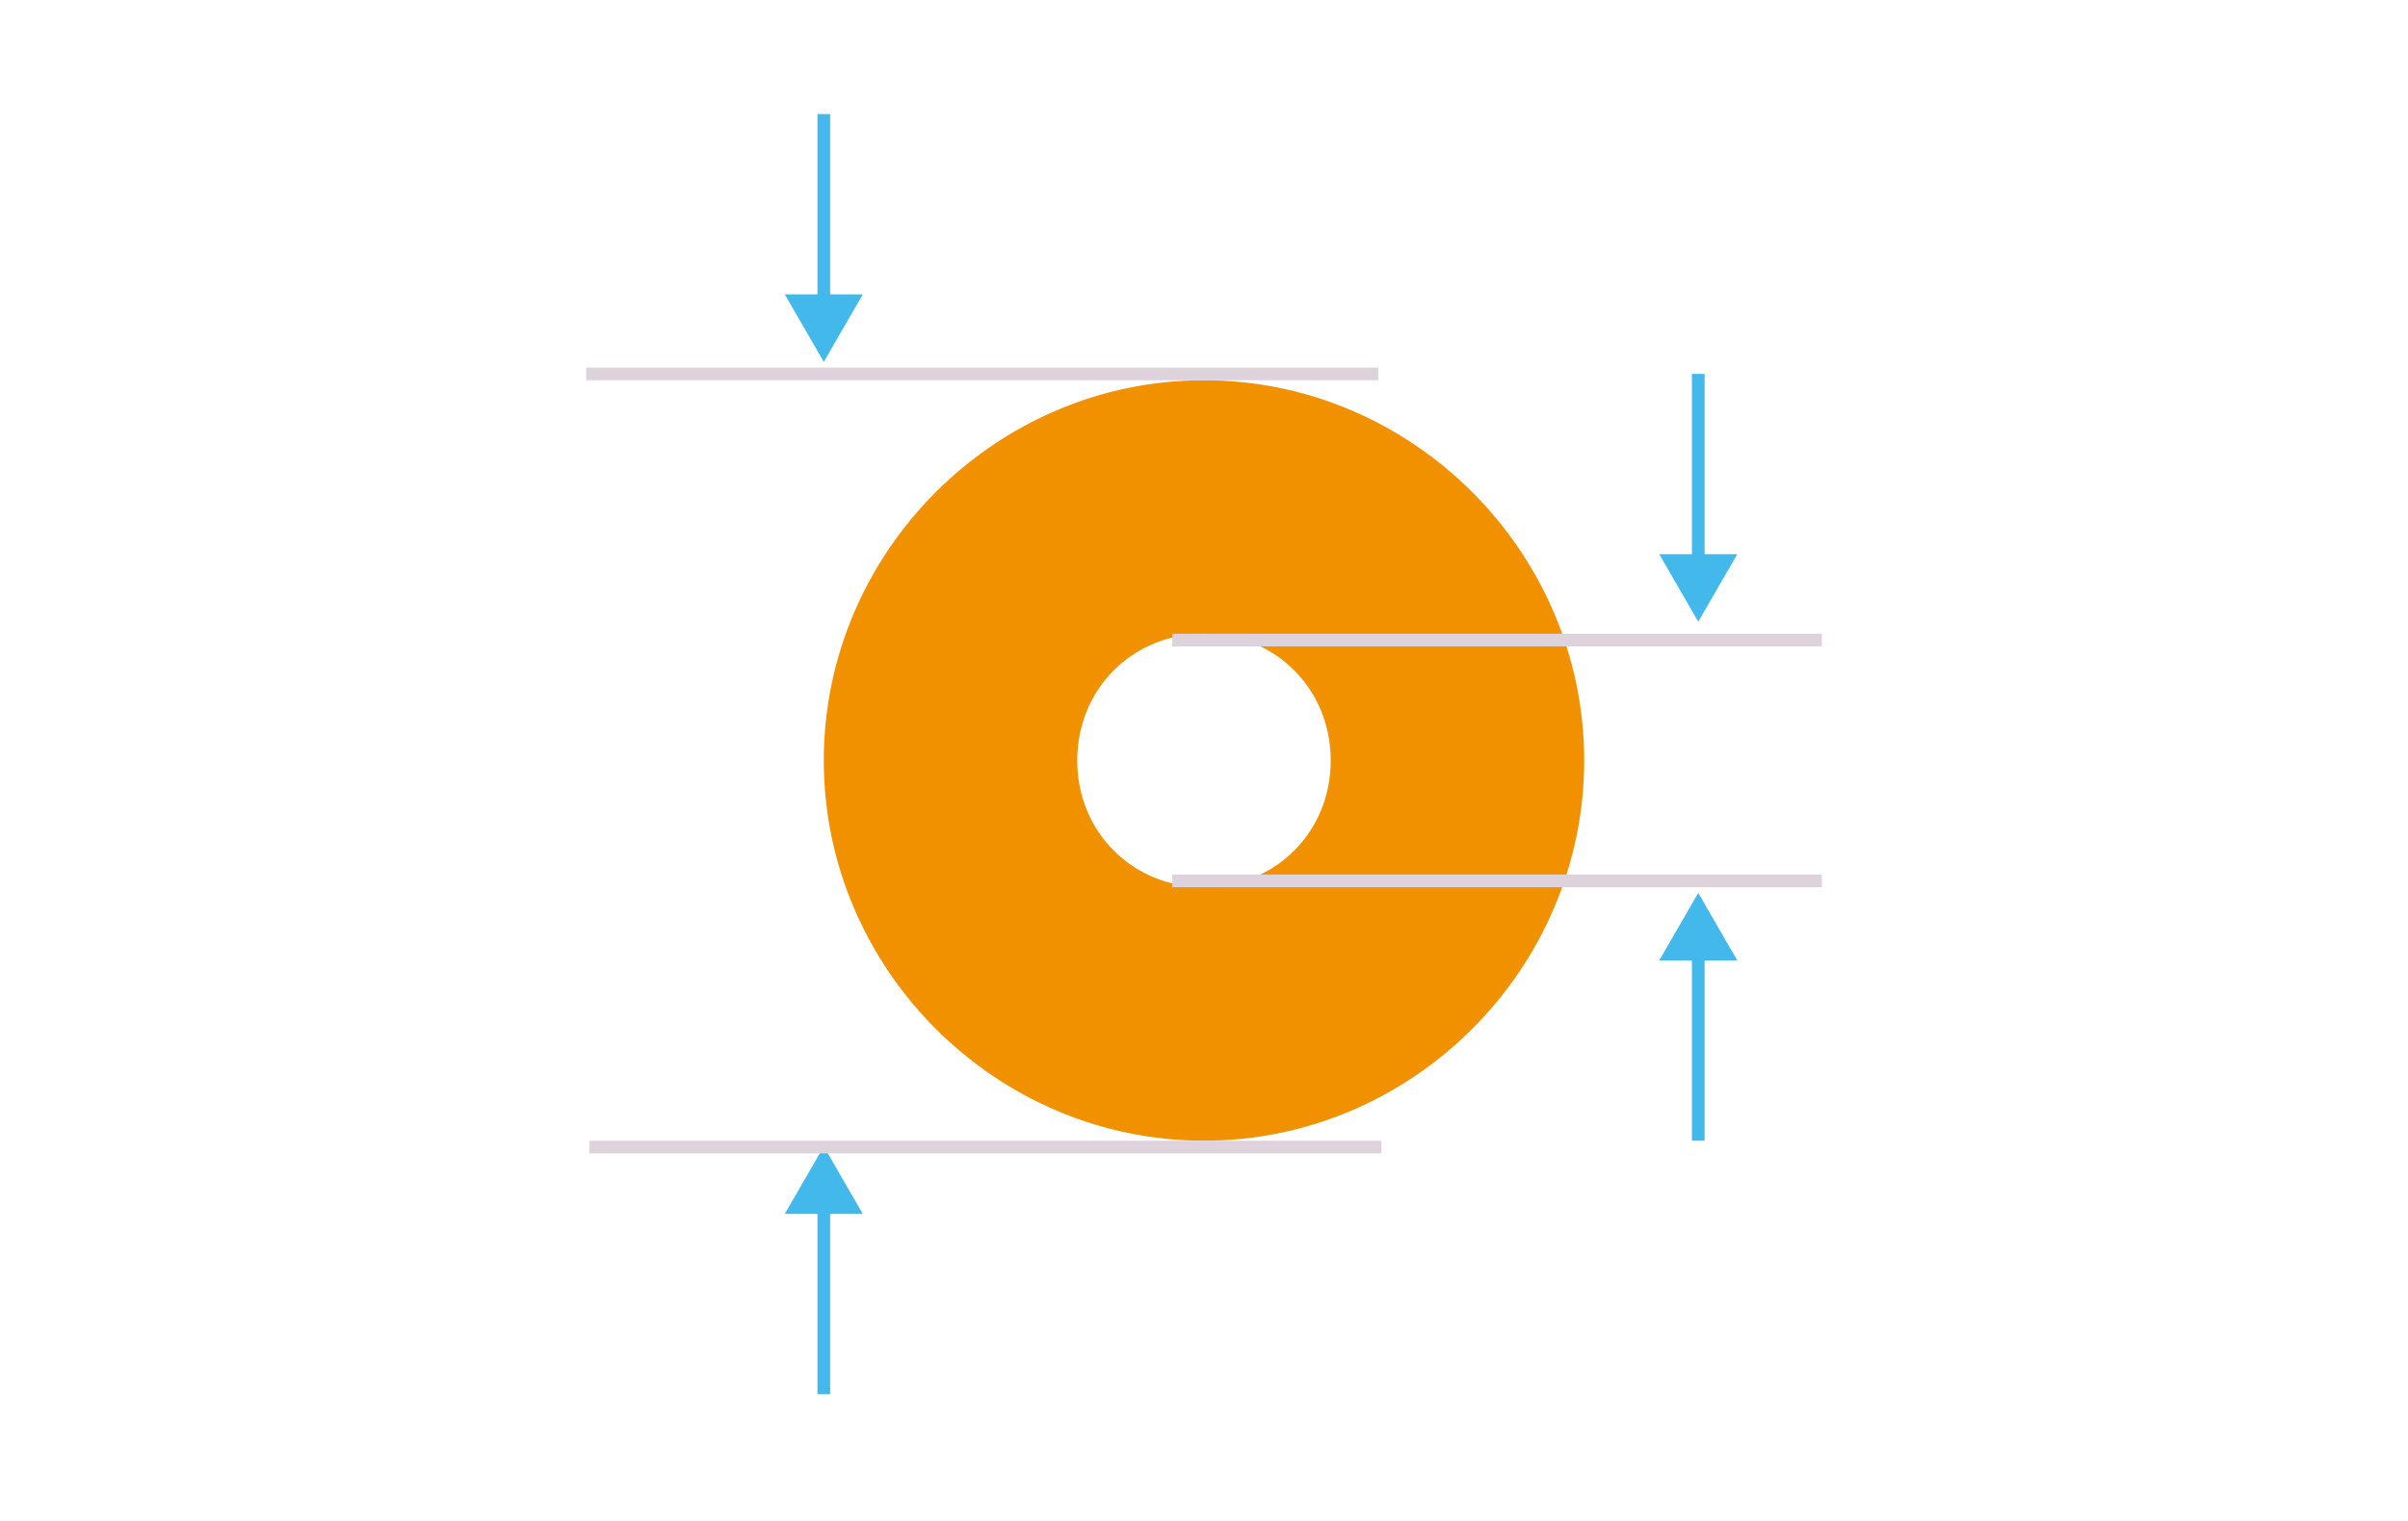
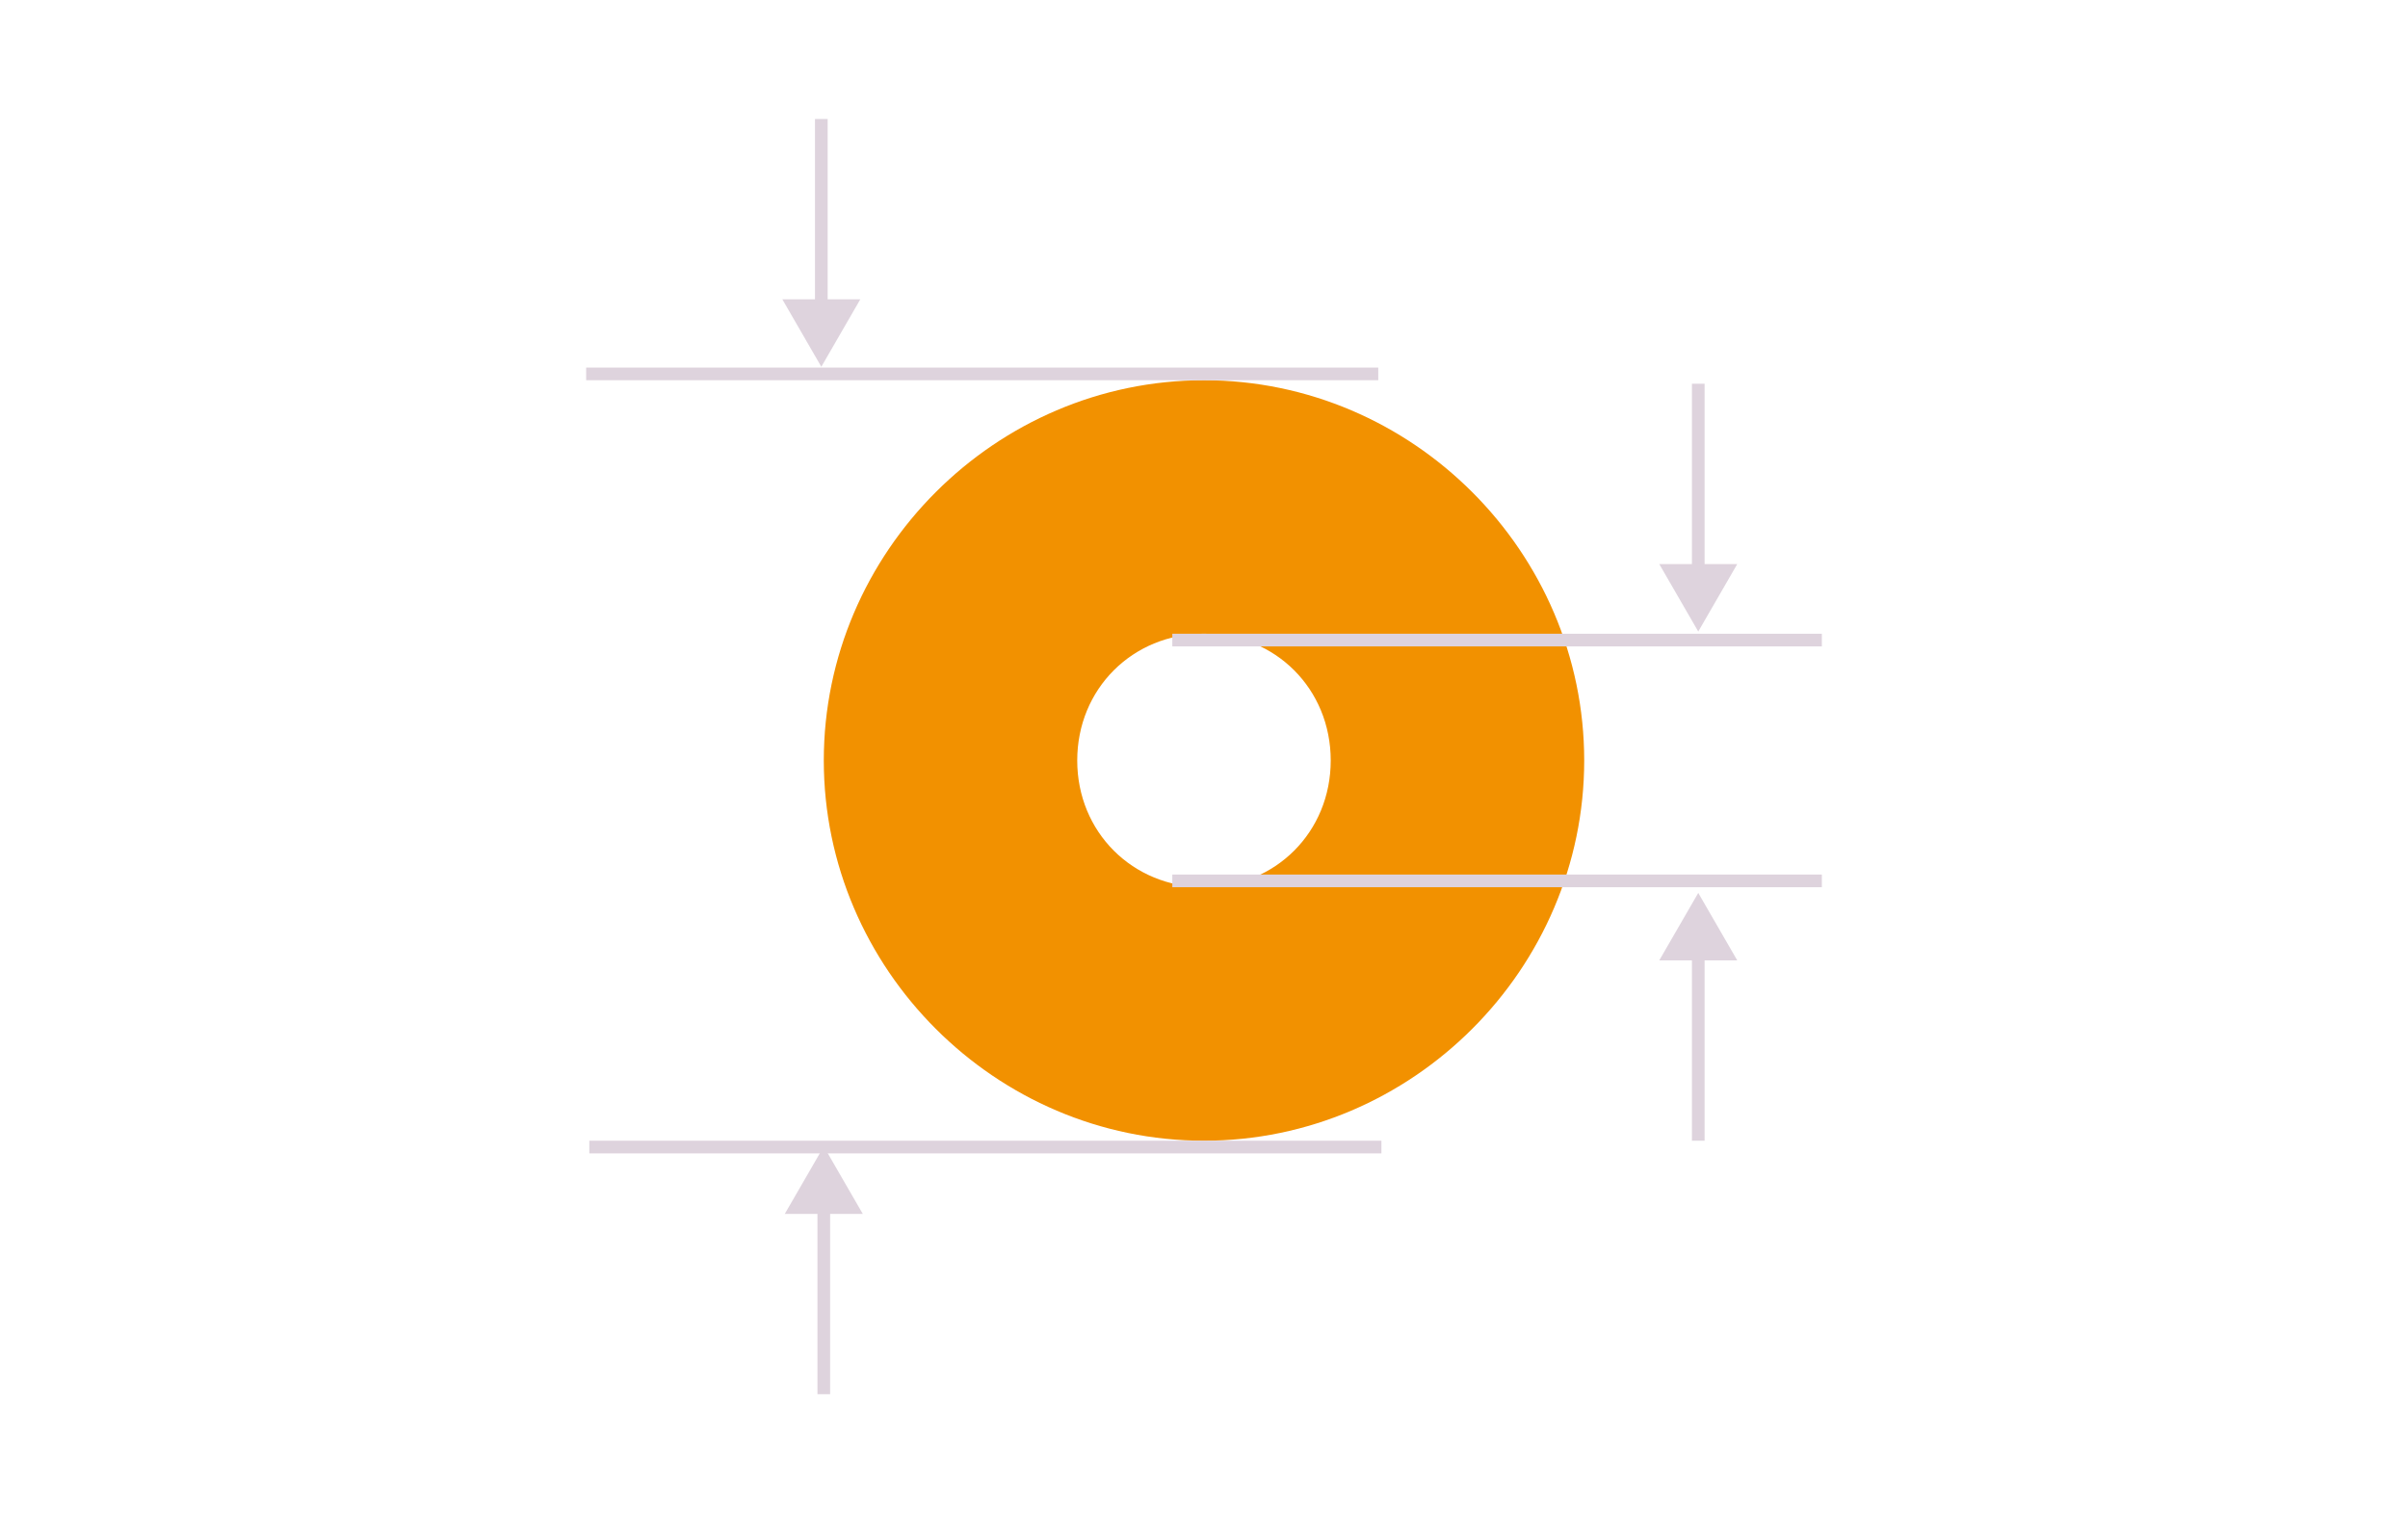
<svg xmlns="http://www.w3.org/2000/svg" width="380" height="240" viewBox="0 0 100.542 63.5" version="1.1" id="svg5" xml:space="preserve">
  <defs id="defs2">
    <marker style="overflow:visible" id="TriangleStart" refX="0" refY="0" orient="auto-start-reverse" markerWidth="5.324" markerHeight="6.155" viewBox="0 0 5.324 6.155" preserveAspectRatio="xMidYMid">
      <path transform="scale(0.5)" style="fill:context-stroke;fill-rule:evenodd;stroke:context-stroke;stroke-width:1pt" d="M 5.77,0 -2.88,5 V -5 Z" id="path135" />
    </marker>
  </defs>
  <g id="layer2" style="display:inline">
    <path style="color:#ded3dd;fill:#f29100;fill-opacity:1;stroke-linejoin:round;-inkscape-stroke:none;paint-order:stroke fill markers" d="m -31.75,34.396 c -8.705,0 -15.875,7.17 -15.875,15.875 0,8.705 7.17,15.875 15.875,15.875 8.705,0 15.875,-7.17 15.875,-15.875 0,-8.705 -7.17,-15.875 -15.875,-15.875 z m 0,10.582 c 2.985,0 5.291,2.308 5.291,5.293 0,2.985 -2.306,5.291 -5.291,5.291 -2.985,0 -5.291,-2.306 -5.291,-5.291 0,-2.985 2.306,-5.293 5.291,-5.293 z" id="path39103" transform="rotate(-90)" />
  </g>
  <g id="layer8" style="display:inline">
-     <path style="display:inline;fill:none;stroke:#42b8eb;stroke-width:0.529;stroke-linecap:butt;stroke-linejoin:miter;stroke-dasharray:none;stroke-opacity:1;marker-end:url(#TriangleStart)" d="M 34.396,4.763 V 13.229" id="path41686" />
-     <path style="display:inline;fill:none;stroke:#42b8eb;stroke-width:0.529;stroke-linecap:butt;stroke-linejoin:miter;stroke-dasharray:none;stroke-opacity:1;marker-end:url(#TriangleStart)" d="M 34.396,58.208 V 49.742" id="path41718" />
-     <path style="display:inline;fill:none;stroke:#42b8eb;stroke-width:0.529;stroke-linecap:butt;stroke-linejoin:miter;stroke-dasharray:none;stroke-opacity:1;marker-end:url(#TriangleStart)" d="M 70.908,47.625 V 39.158" id="path41728" />
-     <path style="display:inline;fill:none;stroke:#42b8eb;stroke-width:0.529;stroke-linecap:butt;stroke-linejoin:miter;stroke-dasharray:none;stroke-opacity:1;marker-end:url(#TriangleStart)" d="m 70.908,15.61 v 8.467" id="path41732" />
+     <path style="display:inline;fill:none;stroke:#ded3dd;stroke-width:0.529;stroke-linecap:butt;stroke-linejoin:miter;stroke-dasharray:none;stroke-opacity:1;marker-end:url(#TriangleStart)" d="M 34.293,4.968 V 13.434" id="path41686" />
+     <path style="display:inline;fill:none;stroke:#ded3dd;stroke-width:0.529;stroke-linecap:butt;stroke-linejoin:miter;stroke-dasharray:none;stroke-opacity:1;marker-end:url(#TriangleStart)" d="M 34.396,58.208 V 49.742" id="path41718" />
+     <path style="display:inline;fill:none;stroke:#ded3dd;stroke-width:0.529;stroke-linecap:butt;stroke-linejoin:miter;stroke-dasharray:none;stroke-opacity:1;marker-end:url(#TriangleStart)" d="M 70.908,47.625 V 39.158" id="path41728" />
+     <path style="display:inline;fill:none;stroke:#ded3dd;stroke-width:0.529;stroke-linecap:butt;stroke-linejoin:miter;stroke-dasharray:none;stroke-opacity:1;marker-end:url(#TriangleStart)" d="m 70.908,16.021 v 8.467" id="path41732" />
  </g>
  <g id="layer1" style="display:inline">
    <path style="fill:none;stroke:#ded3dd;stroke-width:0.529;stroke-linecap:butt;stroke-linejoin:miter;stroke-dasharray:none;stroke-opacity:1" d="M 24.474,15.61 H 57.547" id="path41666" />
    <path style="fill:none;stroke:#ded3dd;stroke-width:0.529;stroke-linecap:butt;stroke-linejoin:miter;stroke-dasharray:none;stroke-opacity:1" d="M 48.948,26.723 H 76.068" id="path41668" />
    <path style="fill:none;stroke:#ded3dd;stroke-width:0.529;stroke-linecap:butt;stroke-linejoin:miter;stroke-dasharray:none;stroke-opacity:1" d="M 48.948,36.777 H 76.068" id="path41670" />
    <path style="fill:none;stroke:#ded3dd;stroke-width:0.529;stroke-linecap:butt;stroke-linejoin:miter;stroke-dasharray:none;stroke-opacity:1" d="M 24.606,47.89 H 57.679" id="path41684" />
  </g>
</svg>
